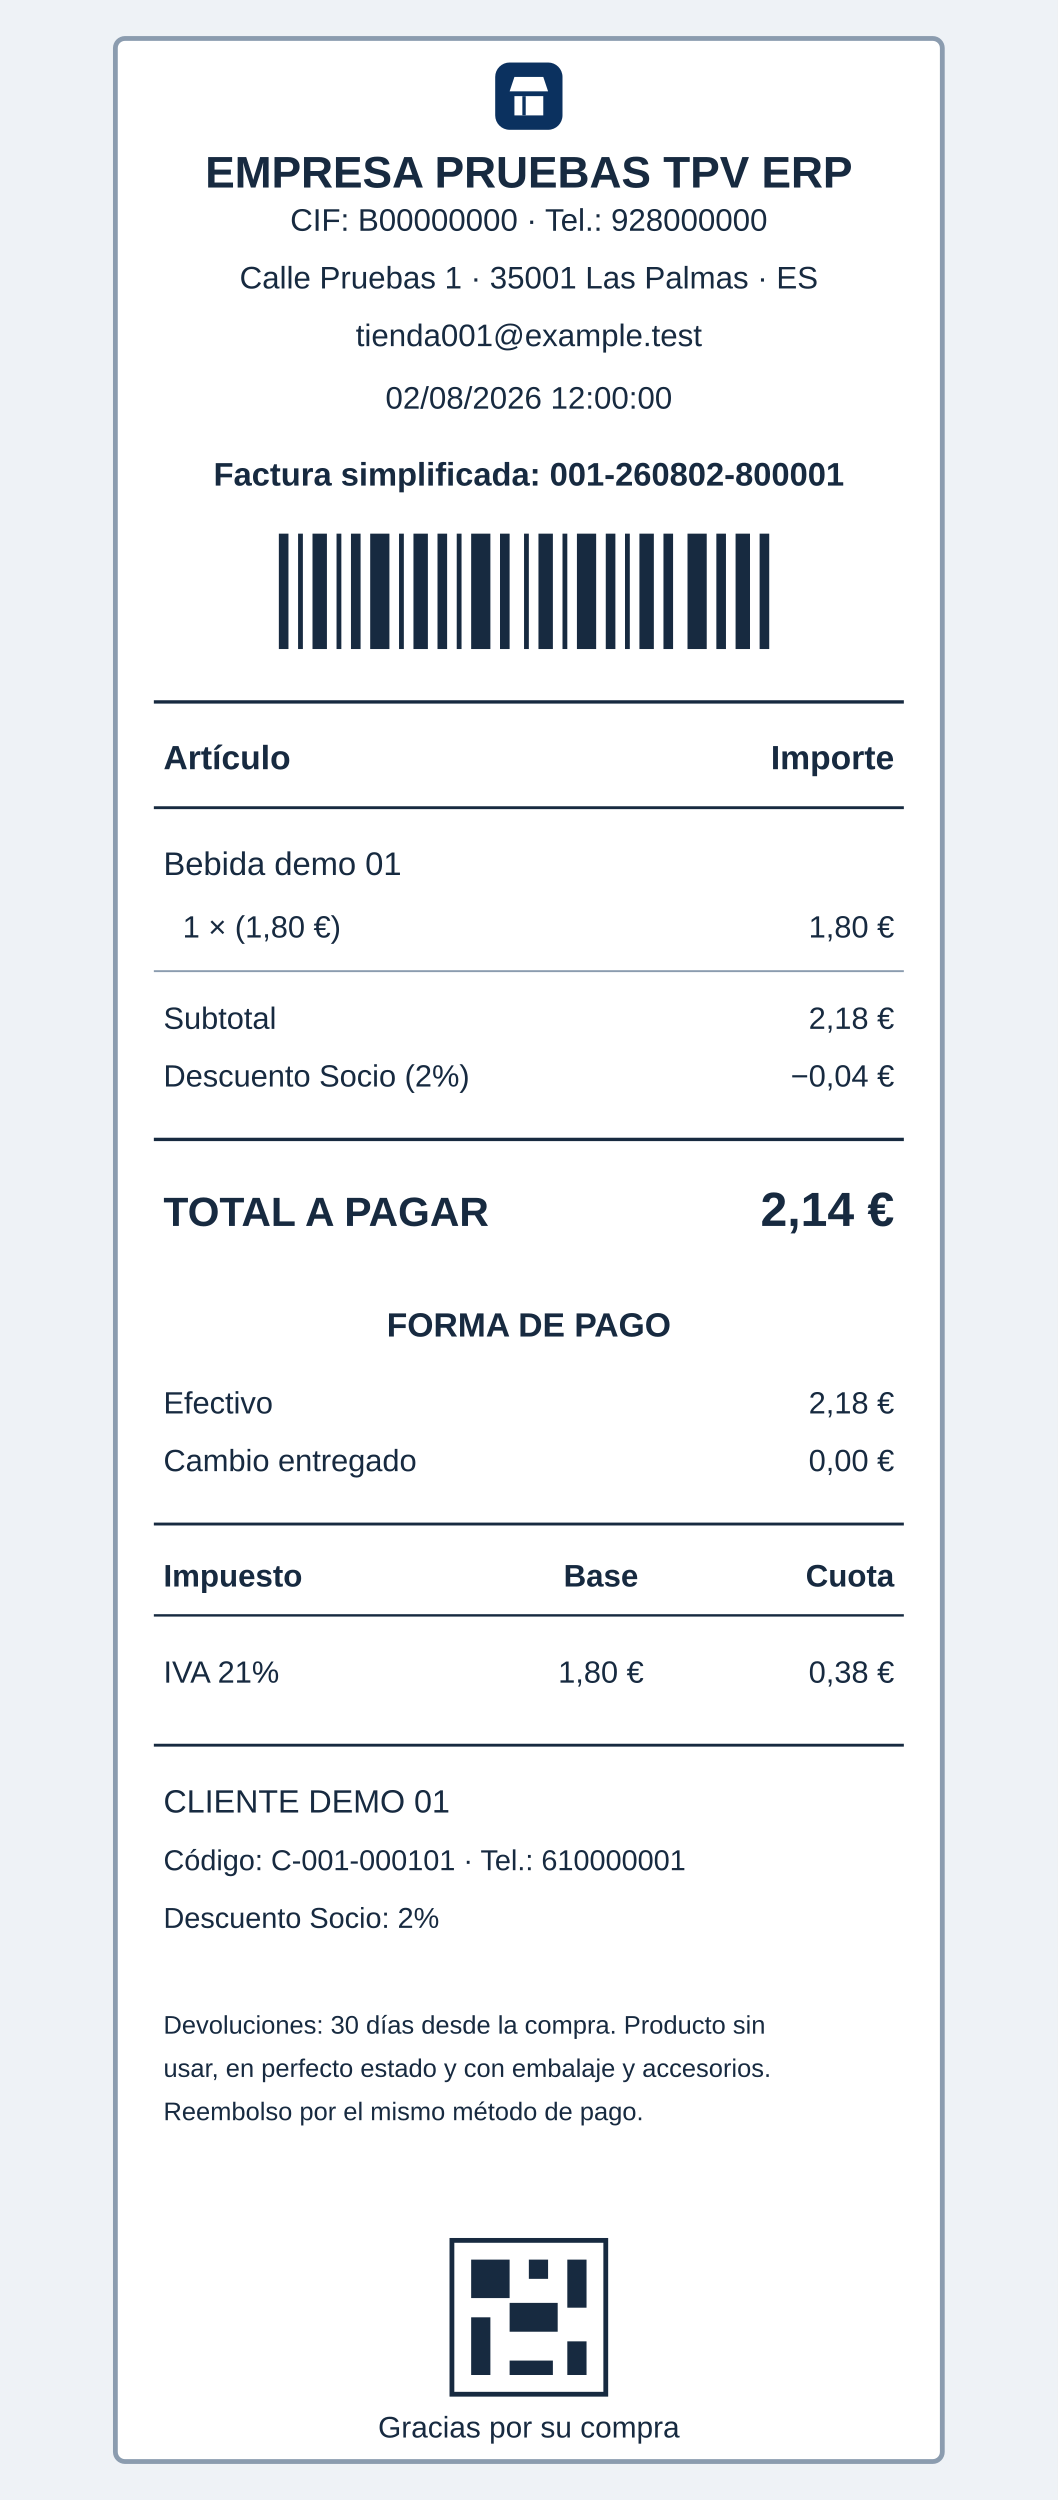
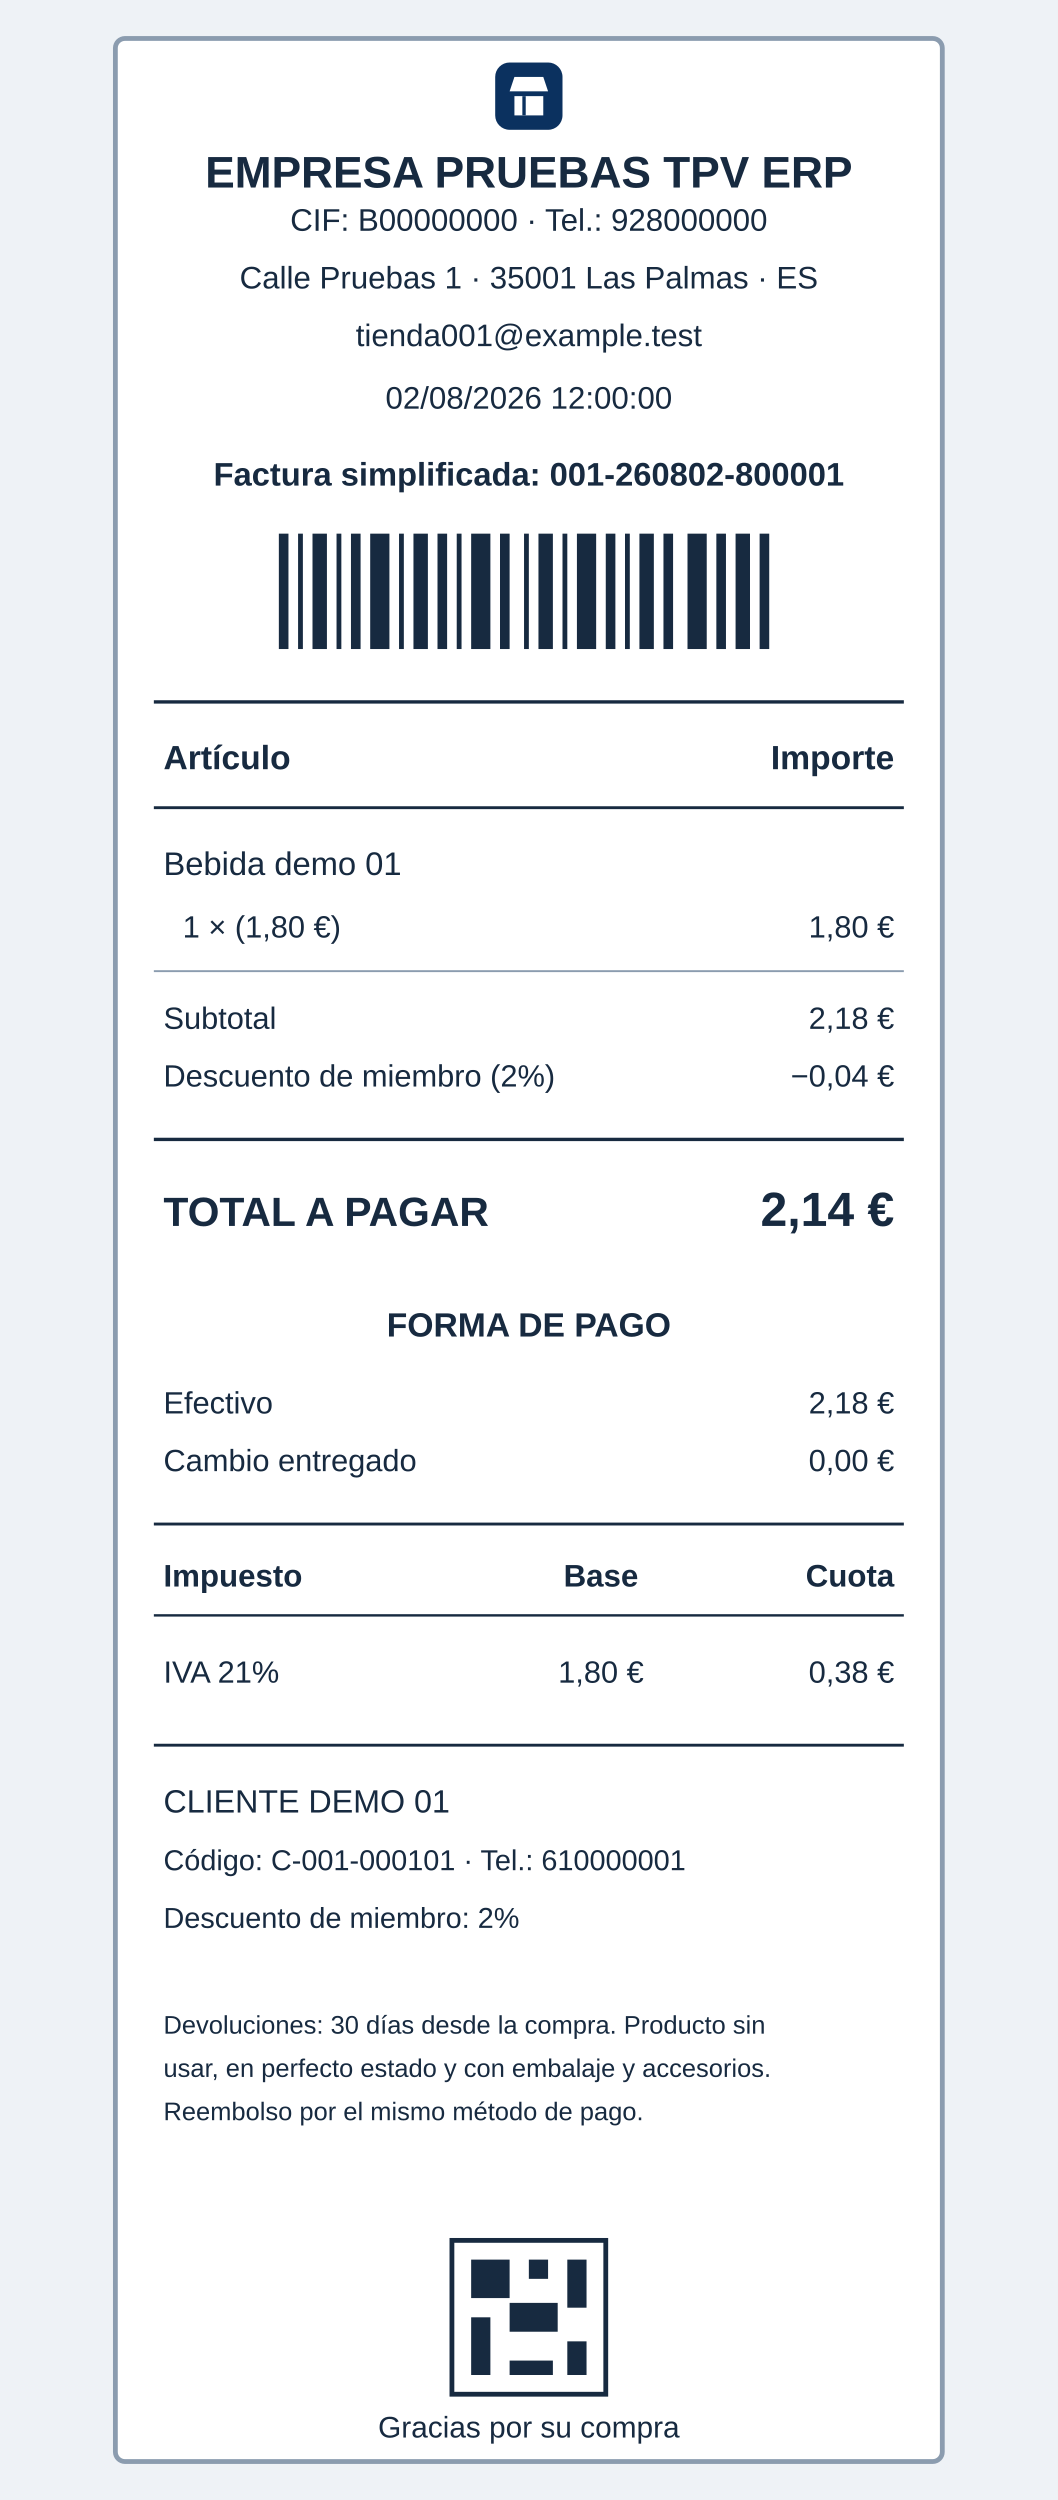
<svg xmlns="http://www.w3.org/2000/svg" width="220" height="520" viewBox="0 0 220 520" role="img" aria-labelledby="title description">
  <rect width="220" height="520" fill="#eef2f6" />
  <rect x="24" y="8" width="172" height="504" rx="2" fill="#fff" stroke="#8b9caf" />
  <g fill="#172a40" font-family="Arial, sans-serif">
    <g aria-label="Logo de la tienda">
      <rect x="103" y="13" width="14" height="14" rx="3" fill="#0b315f" />
      <path d="M106 19h8l-1-3h-6zm1 1h6v4h-6z" fill="#fff" />
      <path d="M109 20v4" stroke="#0b315f" stroke-width=".7" />
    </g>
    <text x="110" y="39" text-anchor="middle" font-size="9.2" font-weight="700">EMPRESA PRUEBAS TPV ERP</text>
    <text x="110" y="48" text-anchor="middle" font-size="6.5">CIF: B00000000 · Tel.: 928000000</text>
    <text x="110" y="60" text-anchor="middle" font-size="6.5">Calle Pruebas 1 · 35001 Las Palmas · ES</text>
    <text x="110" y="72" text-anchor="middle" font-size="6.5">tienda001@example.test</text>
    <text x="110" y="85" text-anchor="middle" font-size="6.5">02/08/2026 12:00:00</text>
    <text x="110" y="101" text-anchor="middle" font-size="6.8" font-weight="700">Factura simplificada: 001-260802-800001</text>
    <g fill="#172a40">
      <rect x="58" y="111" width="2" height="24" />
      <rect x="62" y="111" width="1" height="24" />
      <rect x="65" y="111" width="3" height="24" />
      <rect x="70" y="111" width="1" height="24" />
      <rect x="73" y="111" width="2" height="24" />
      <rect x="77" y="111" width="4" height="24" />
      <rect x="83" y="111" width="1" height="24" />
      <rect x="86" y="111" width="3" height="24" />
      <rect x="91" y="111" width="2" height="24" />
      <rect x="95" y="111" width="1" height="24" />
      <rect x="98" y="111" width="4" height="24" />
      <rect x="104" y="111" width="2" height="24" />
      <rect x="109" y="111" width="1" height="24" />
      <rect x="112" y="111" width="3" height="24" />
      <rect x="117" y="111" width="1" height="24" />
      <rect x="120" y="111" width="4" height="24" />
      <rect x="126" y="111" width="2" height="24" />
      <rect x="130" y="111" width="1" height="24" />
      <rect x="133" y="111" width="3" height="24" />
      <rect x="138" y="111" width="2" height="24" />
      <rect x="143" y="111" width="4" height="24" />
      <rect x="149" y="111" width="2" height="24" />
      <rect x="153" y="111" width="3" height="24" />
      <rect x="158" y="111" width="2" height="24" />
    </g>
    <line x1="32" y1="146" x2="188" y2="146" stroke="#172a40" stroke-width=".7" />
    <text x="34" y="160" font-size="7" font-weight="700">Artículo</text>
    <text x="186" y="160" text-anchor="end" font-size="7" font-weight="700">Importe</text>
    <line x1="32" y1="168" x2="188" y2="168" stroke="#172a40" stroke-width=".6" />
    <text x="34" y="182" font-size="6.8">Bebida demo 01</text>
    <text x="38" y="195" font-size="6.4">1 × (1,80 €)</text>
    <text x="186" y="195" text-anchor="end" font-size="6.4">1,80 €</text>
    <line x1="32" y1="202" x2="188" y2="202" stroke="#8b9caf" stroke-width=".4" />
    <text x="34" y="214" font-size="6.4">Subtotal</text>
    <text x="186" y="214" text-anchor="end" font-size="6.4">2,18 €</text>
-     <text x="34" y="226" font-size="6.4">Descuento Socio (2%)</text>
+     <text x="34" y="226" font-size="6.4">Descuento de miembro (2%)</text>
    <text x="186" y="226" text-anchor="end" font-size="6.4">−0,04 €</text>
    <line x1="32" y1="237" x2="188" y2="237" stroke="#172a40" stroke-width=".7" />
    <text x="34" y="255" font-size="8.5" font-weight="700">TOTAL A PAGAR</text>
    <text x="186" y="255" text-anchor="end" font-size="10" font-weight="700">2,14 €</text>
    <text x="110" y="278" text-anchor="middle" font-size="7" font-weight="700">FORMA DE PAGO</text>
    <text x="34" y="294" font-size="6.4">Efectivo</text>
    <text x="186" y="294" text-anchor="end" font-size="6.4">2,18 €</text>
    <text x="34" y="306" font-size="6.4">Cambio entregado</text>
    <text x="186" y="306" text-anchor="end" font-size="6.4">0,00 €</text>
    <line x1="32" y1="317" x2="188" y2="317" stroke="#172a40" stroke-width=".6" />
    <text x="34" y="330" font-size="6.5" font-weight="700">Impuesto</text>
    <text x="125" y="330" text-anchor="middle" font-size="6.5" font-weight="700">Base</text>
    <text x="186" y="330" text-anchor="end" font-size="6.5" font-weight="700">Cuota</text>
    <line x1="32" y1="336" x2="188" y2="336" stroke="#172a40" stroke-width=".5" />
    <text x="34" y="350" font-size="6.4">IVA 21%</text>
    <text x="125" y="350" text-anchor="middle" font-size="6.4">1,80 €</text>
    <text x="186" y="350" text-anchor="end" font-size="6.4">0,38 €</text>
    <line x1="32" y1="363" x2="188" y2="363" stroke="#172a40" stroke-width=".6" />
    <text x="34" y="377" font-size="6.7">CLIENTE DEMO 01</text>
    <text x="34" y="389" font-size="6">Código: C-001-000101 · Tel.: 610000001</text>
-     <text x="34" y="401" font-size="6">Descuento Socio: 2%</text>
+     <text x="34" y="401" font-size="6">Descuento de miembro: 2%</text>
    <text x="34" y="423" font-size="5.3">Devoluciones: 30 días desde la compra. Producto sin</text>
    <text x="34" y="432" font-size="5.3">usar, en perfecto estado y con embalaje y accesorios.</text>
    <text x="34" y="441" font-size="5.3">Reembolso por el mismo método de pago.</text>
    <rect x="94" y="466" width="32" height="32" fill="none" stroke="#172a40" />
    <path d="M98 470h8v8h-8zm12 0h4v4h-4zm8 0h4v10h-4zM98 482h4v12h-4zm8-3h10v6h-10zm12 8h4v7h-4zm-12 4h9v3h-9z" fill="#172a40" />
    <text x="110" y="507" text-anchor="middle" font-size="6.2">Gracias por su compra</text>
  </g>
</svg>
